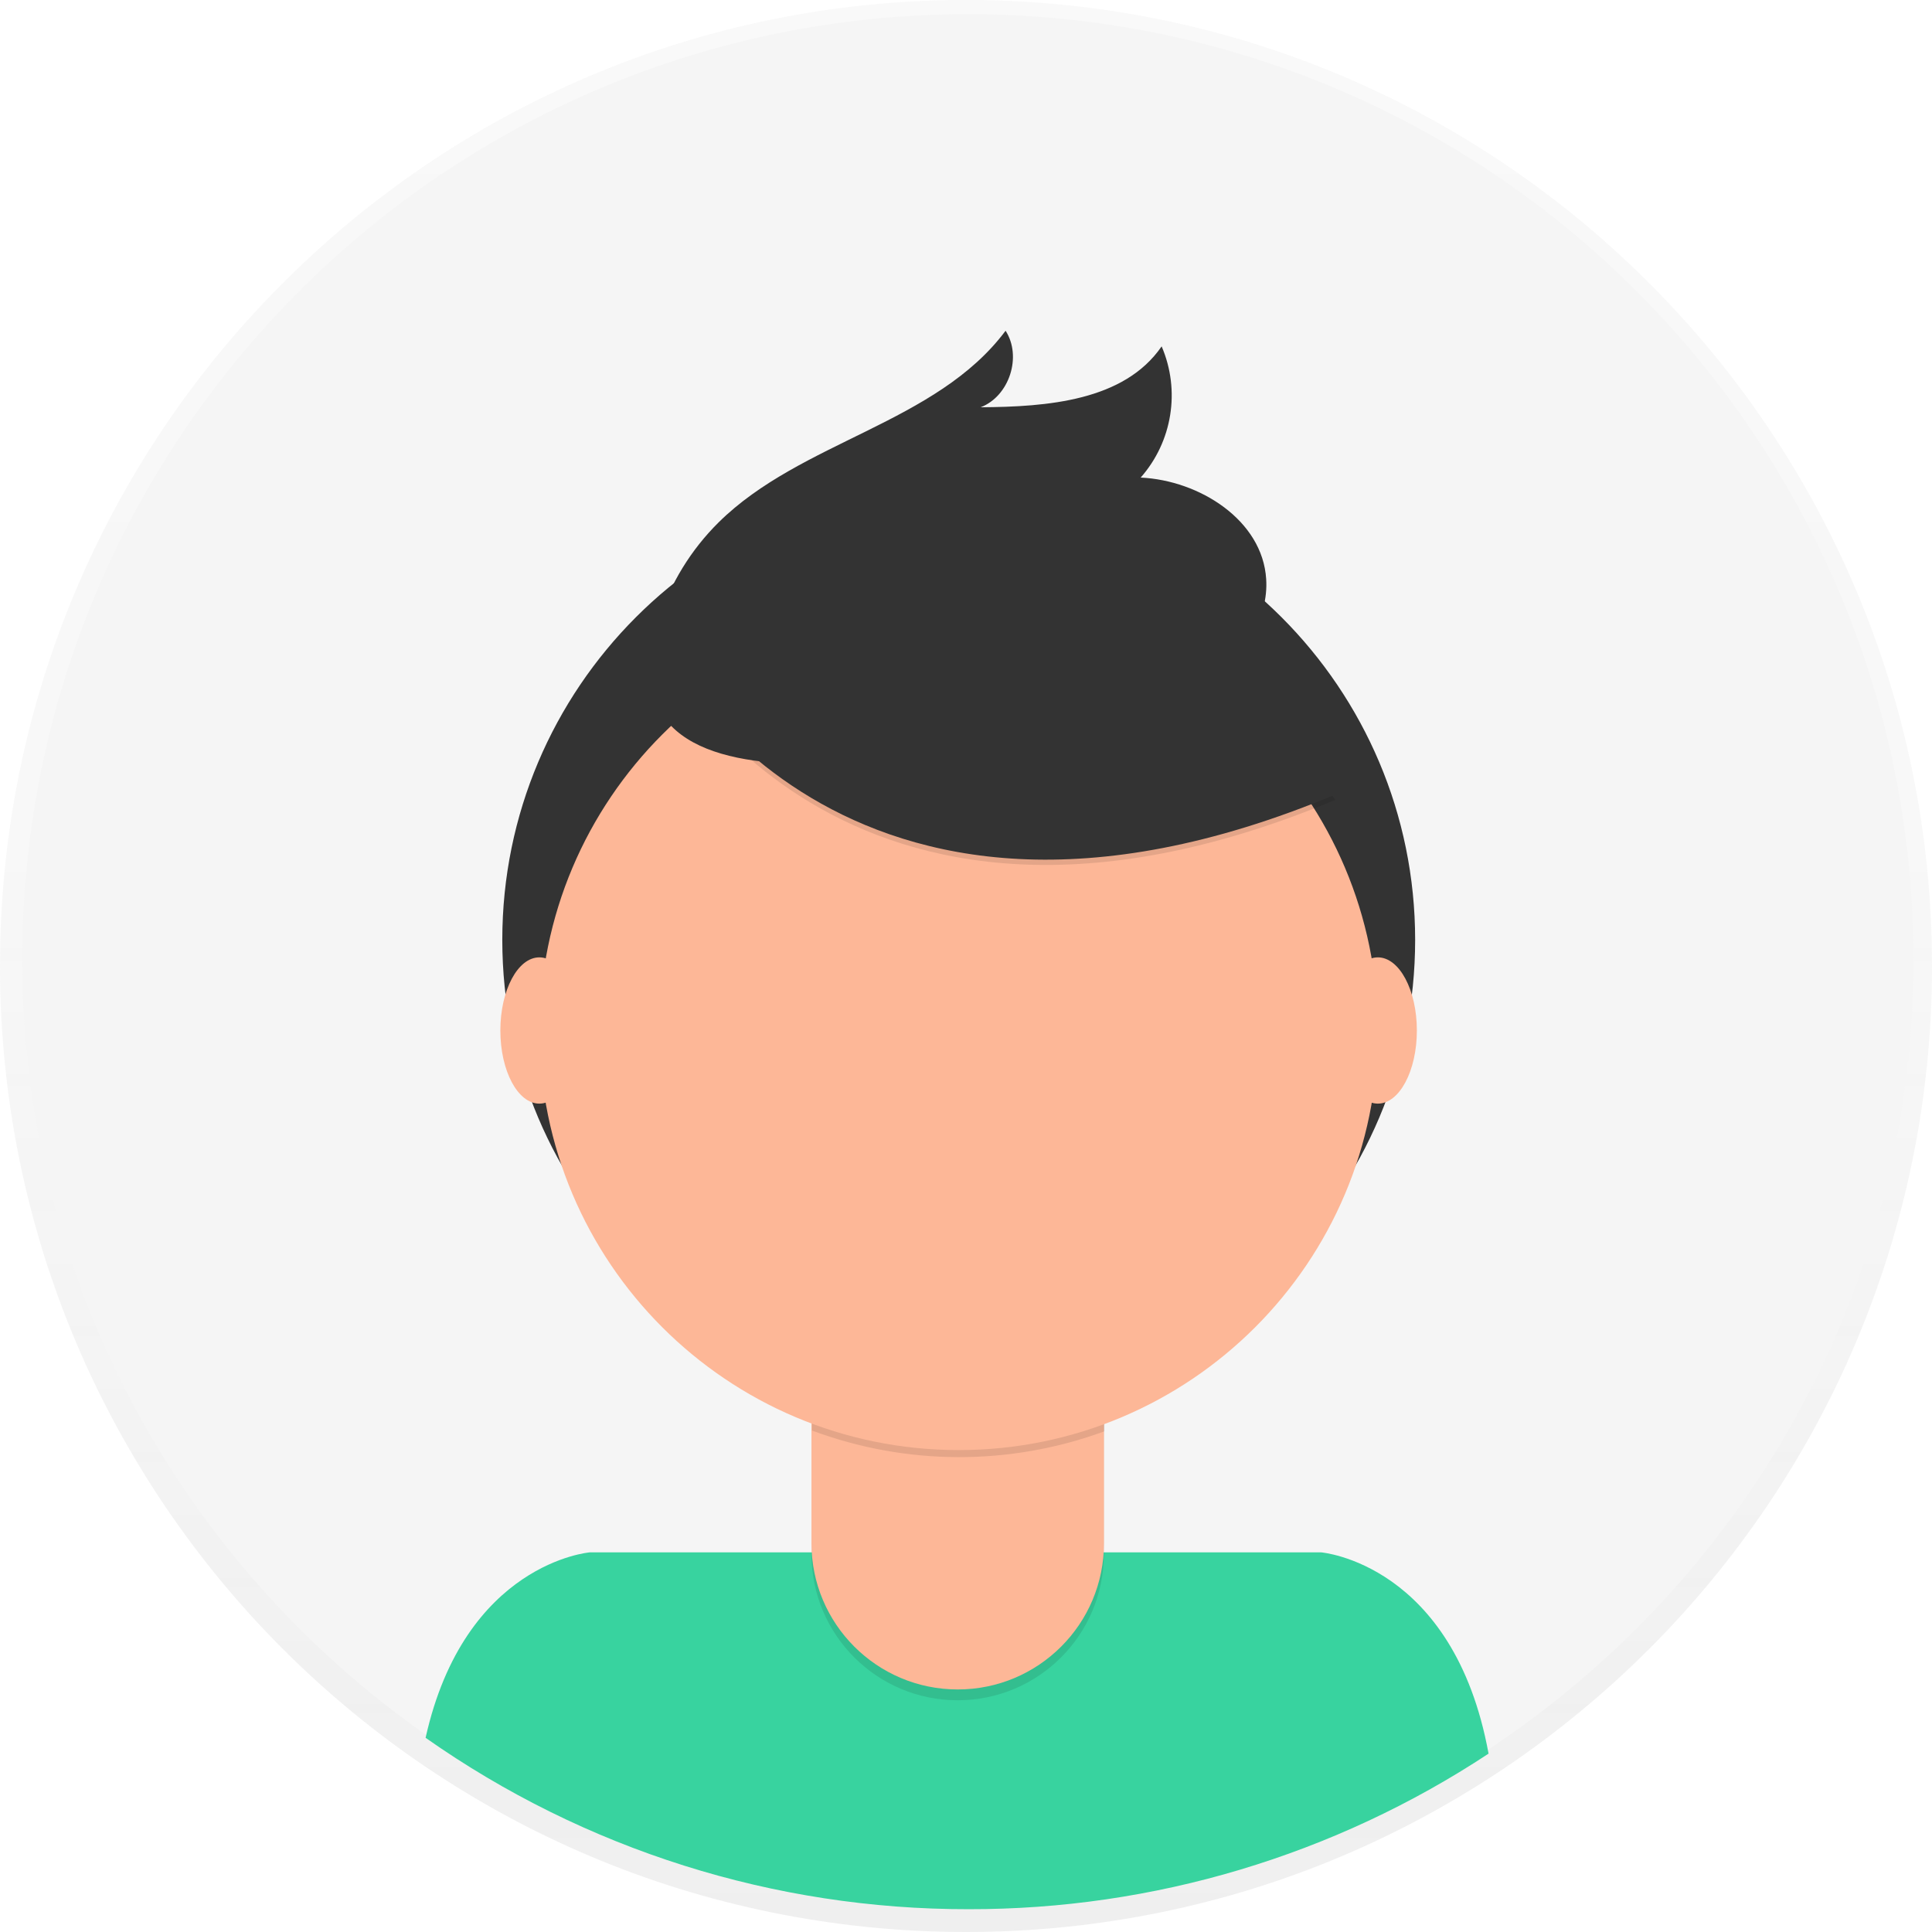
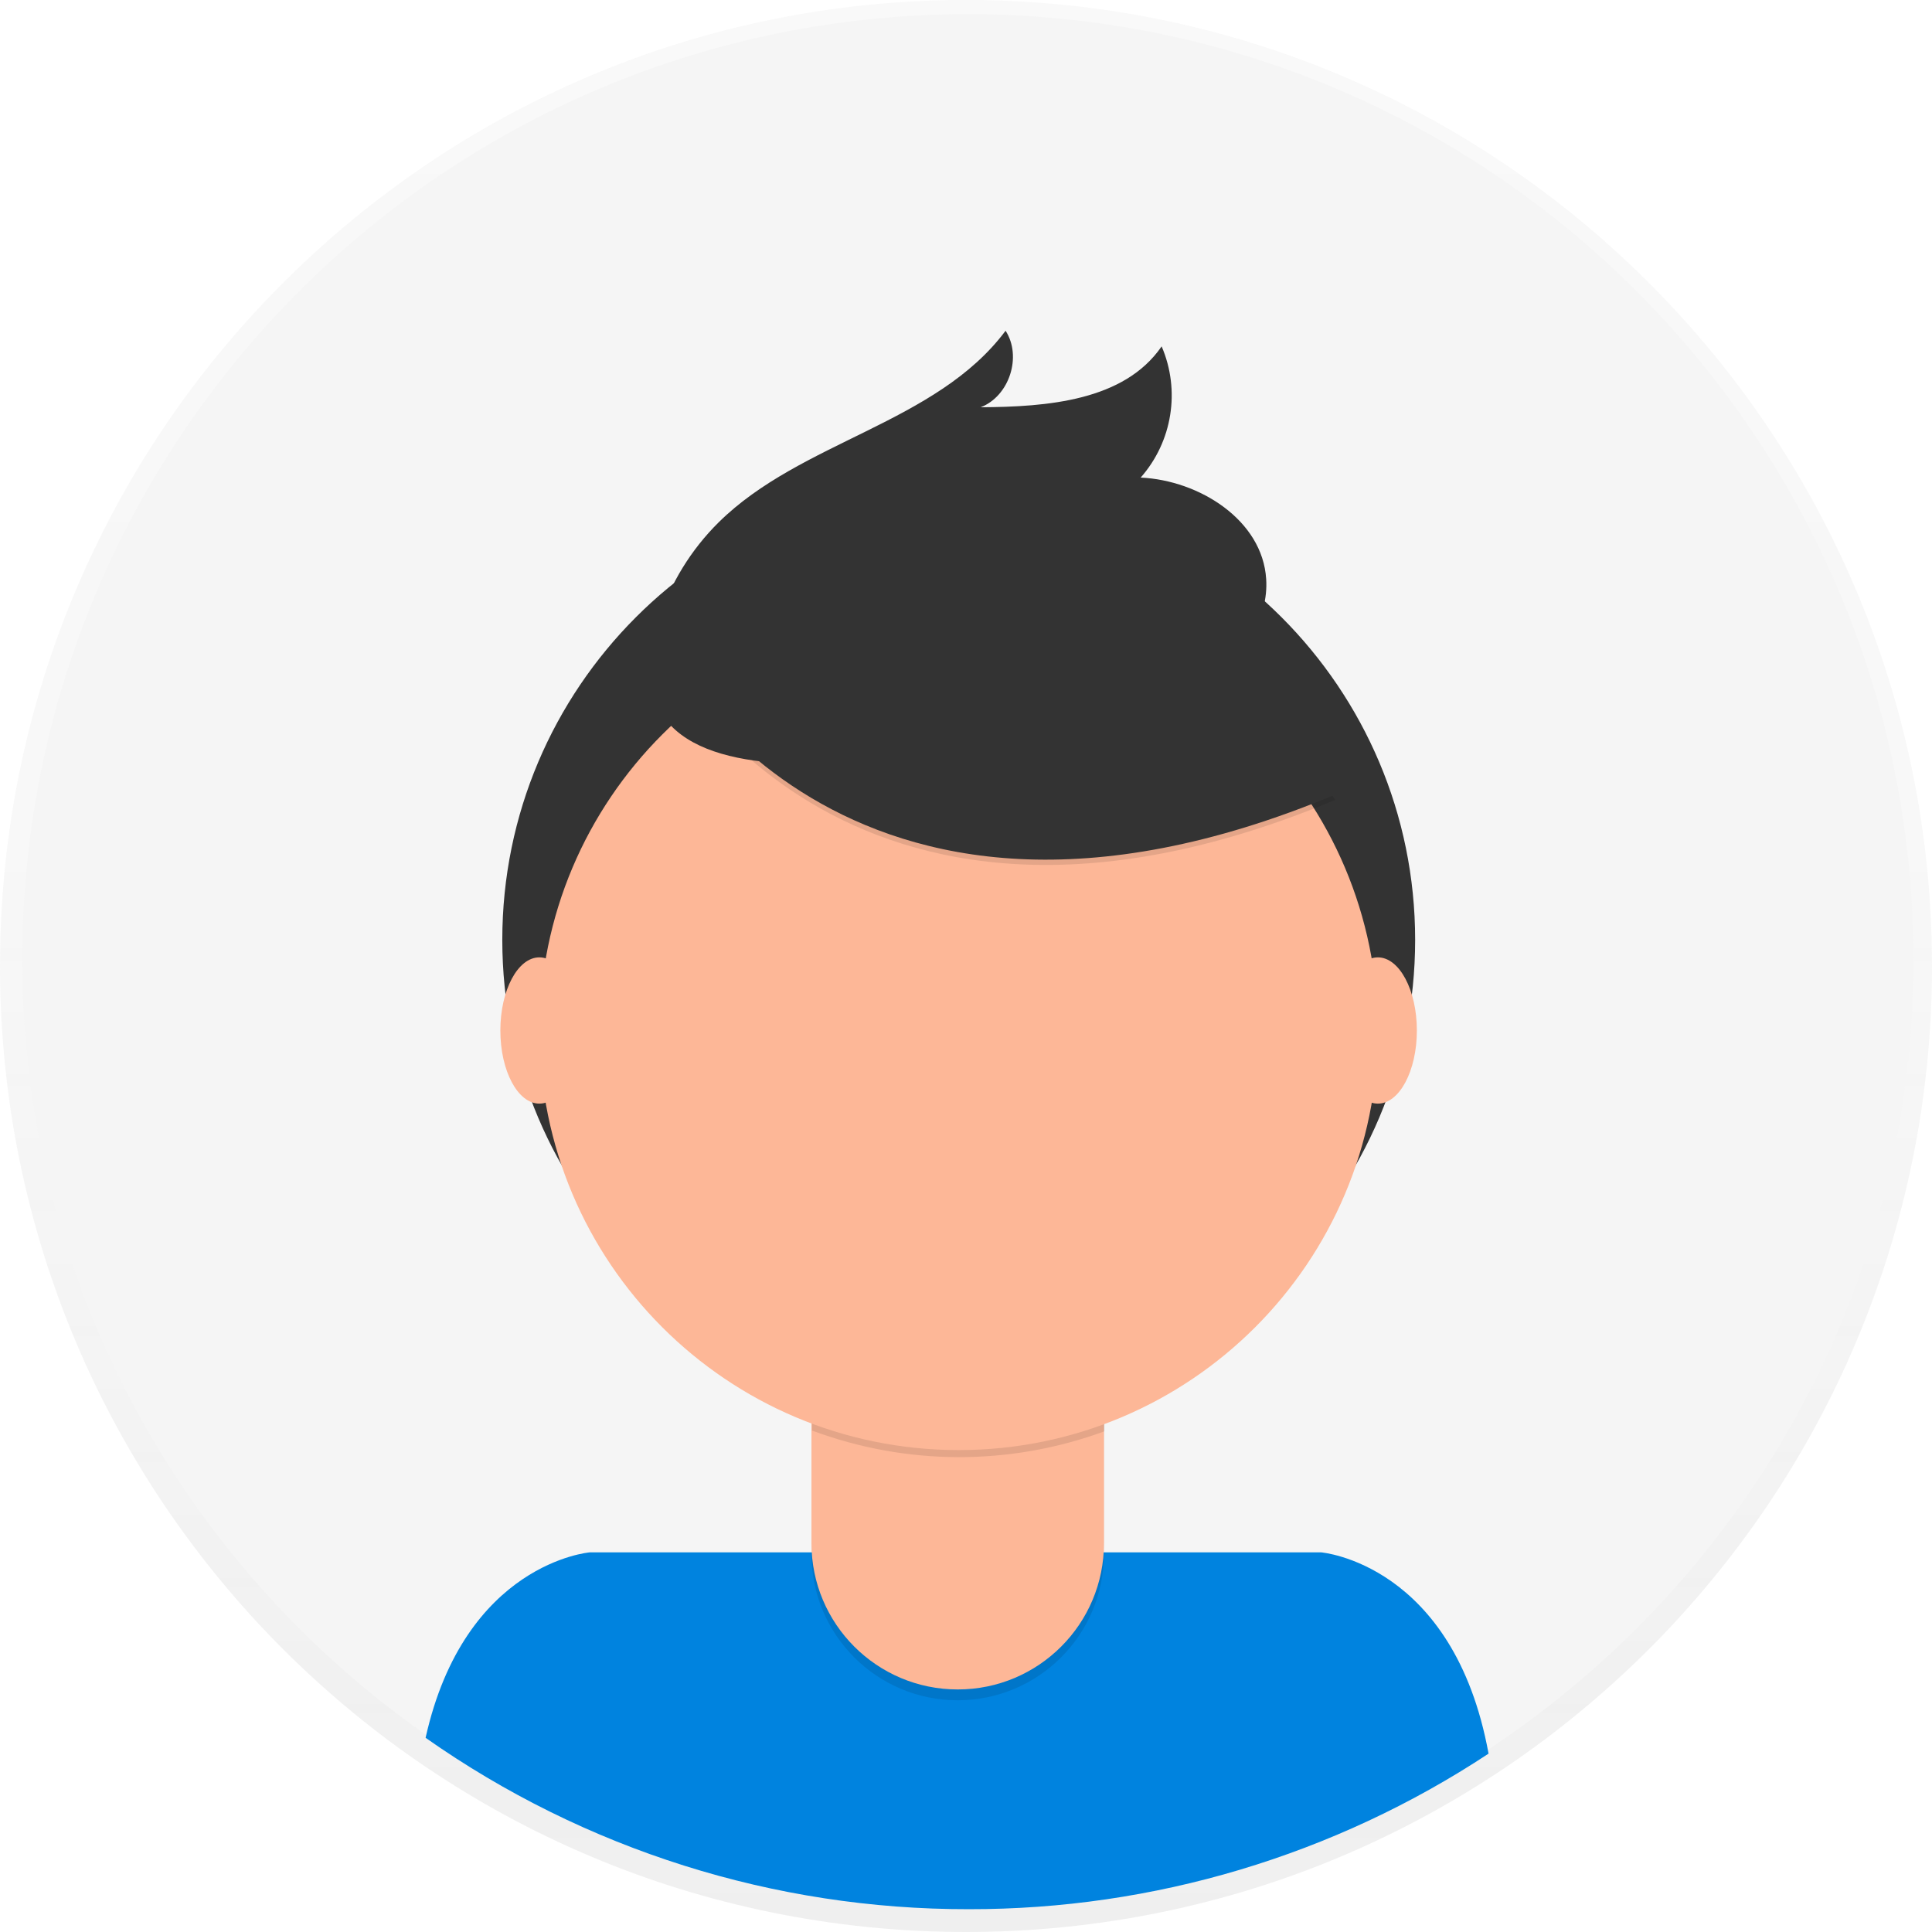
<svg xmlns="http://www.w3.org/2000/svg" id="457bf273-24a3-4fd8-a857-e9b918267d6a" data-name="Layer 1" width="698" height="698" viewBox="0 0 698 698">
  <defs>
    <linearGradient id="b247946c-c62f-4d08-994a-4c3d64e1e98f" x1="349" y1="698" x2="349" gradientUnits="userSpaceOnUse">
      <stop offset="0" stop-color="gray" stop-opacity="0.25" />
      <stop offset="0.54" stop-color="gray" stop-opacity="0.12" />
      <stop offset="1" stop-color="gray" stop-opacity="0.1" />
    </linearGradient>
  </defs>
  <g opacity="0.5">
    <circle cx="349" cy="349" r="349" fill="url(#b247946c-c62f-4d08-994a-4c3d64e1e98f)" />
  </g>
  <circle cx="349.68" cy="346.77" r="341.64" fill="#f5f5f5" />
-   <path d="M601,790.76a340,340,0,0,0,187.79-56.2c-12.59-68.8-60.5-72.72-60.5-72.72H464.09s-45.21,3.71-59.33,67A340.07,340.07,0,0,0,601,790.76Z" transform="translate(-251 -101)" fill="#38d39f" />
+   <path d="M601,790.76a340,340,0,0,0,187.79-56.2c-12.59-68.8-60.5-72.72-60.5-72.72H464.09s-45.21,3.71-59.33,67A340.07,340.07,0,0,0,601,790.76Z" transform="translate(-251 -101)" fill="#0083df" />
  <circle cx="346.37" cy="339.57" r="164.9" fill="#333" />
  <path d="M293.15,476.92H398.81a0,0,0,0,1,0,0v84.53A52.83,52.83,0,0,1,346,614.28h0a52.83,52.83,0,0,1-52.83-52.83V476.92a0,0,0,0,1,0,0Z" opacity="0.1" />
  <path d="M296.5,473h99a3.35,3.35,0,0,1,3.35,3.35v81.18A52.83,52.83,0,0,1,346,610.37h0a52.83,52.83,0,0,1-52.83-52.83V476.35A3.35,3.35,0,0,1,296.5,473Z" fill="#fdb797" />
  <path d="M544.34,617.82a152.07,152.07,0,0,0,105.66.29v-13H544.34Z" transform="translate(-251 -101)" opacity="0.1" />
  <circle cx="346.37" cy="372.44" r="151.45" fill="#fdb797" />
  <path d="M489.49,335.68S553.32,465.24,733.37,390l-41.92-65.73-74.31-26.67Z" transform="translate(-251 -101)" opacity="0.1" />
  <path d="M489.49,333.78s63.83,129.56,243.88,54.3l-41.92-65.73-74.31-26.67Z" transform="translate(-251 -101)" fill="#333" />
  <path d="M488.93,325a87.49,87.49,0,0,1,21.69-35.27c29.79-29.45,78.63-35.66,103.68-69.24,6,9.32,1.36,23.65-9,27.65,24-.16,51.81-2.26,65.38-22a44.89,44.89,0,0,1-7.57,47.4c21.27,1,44,15.4,45.34,36.65.92,14.16-8,27.56-19.59,35.68s-25.71,11.85-39.56,14.9C608.86,369.7,462.54,407.07,488.93,325Z" transform="translate(-251 -101)" fill="#333" />
  <ellipse cx="194.86" cy="372.3" rx="14.09" ry="26.42" fill="#fdb797" />
  <ellipse cx="497.8" cy="372.3" rx="14.09" ry="26.42" fill="#fdb797" />
</svg>
